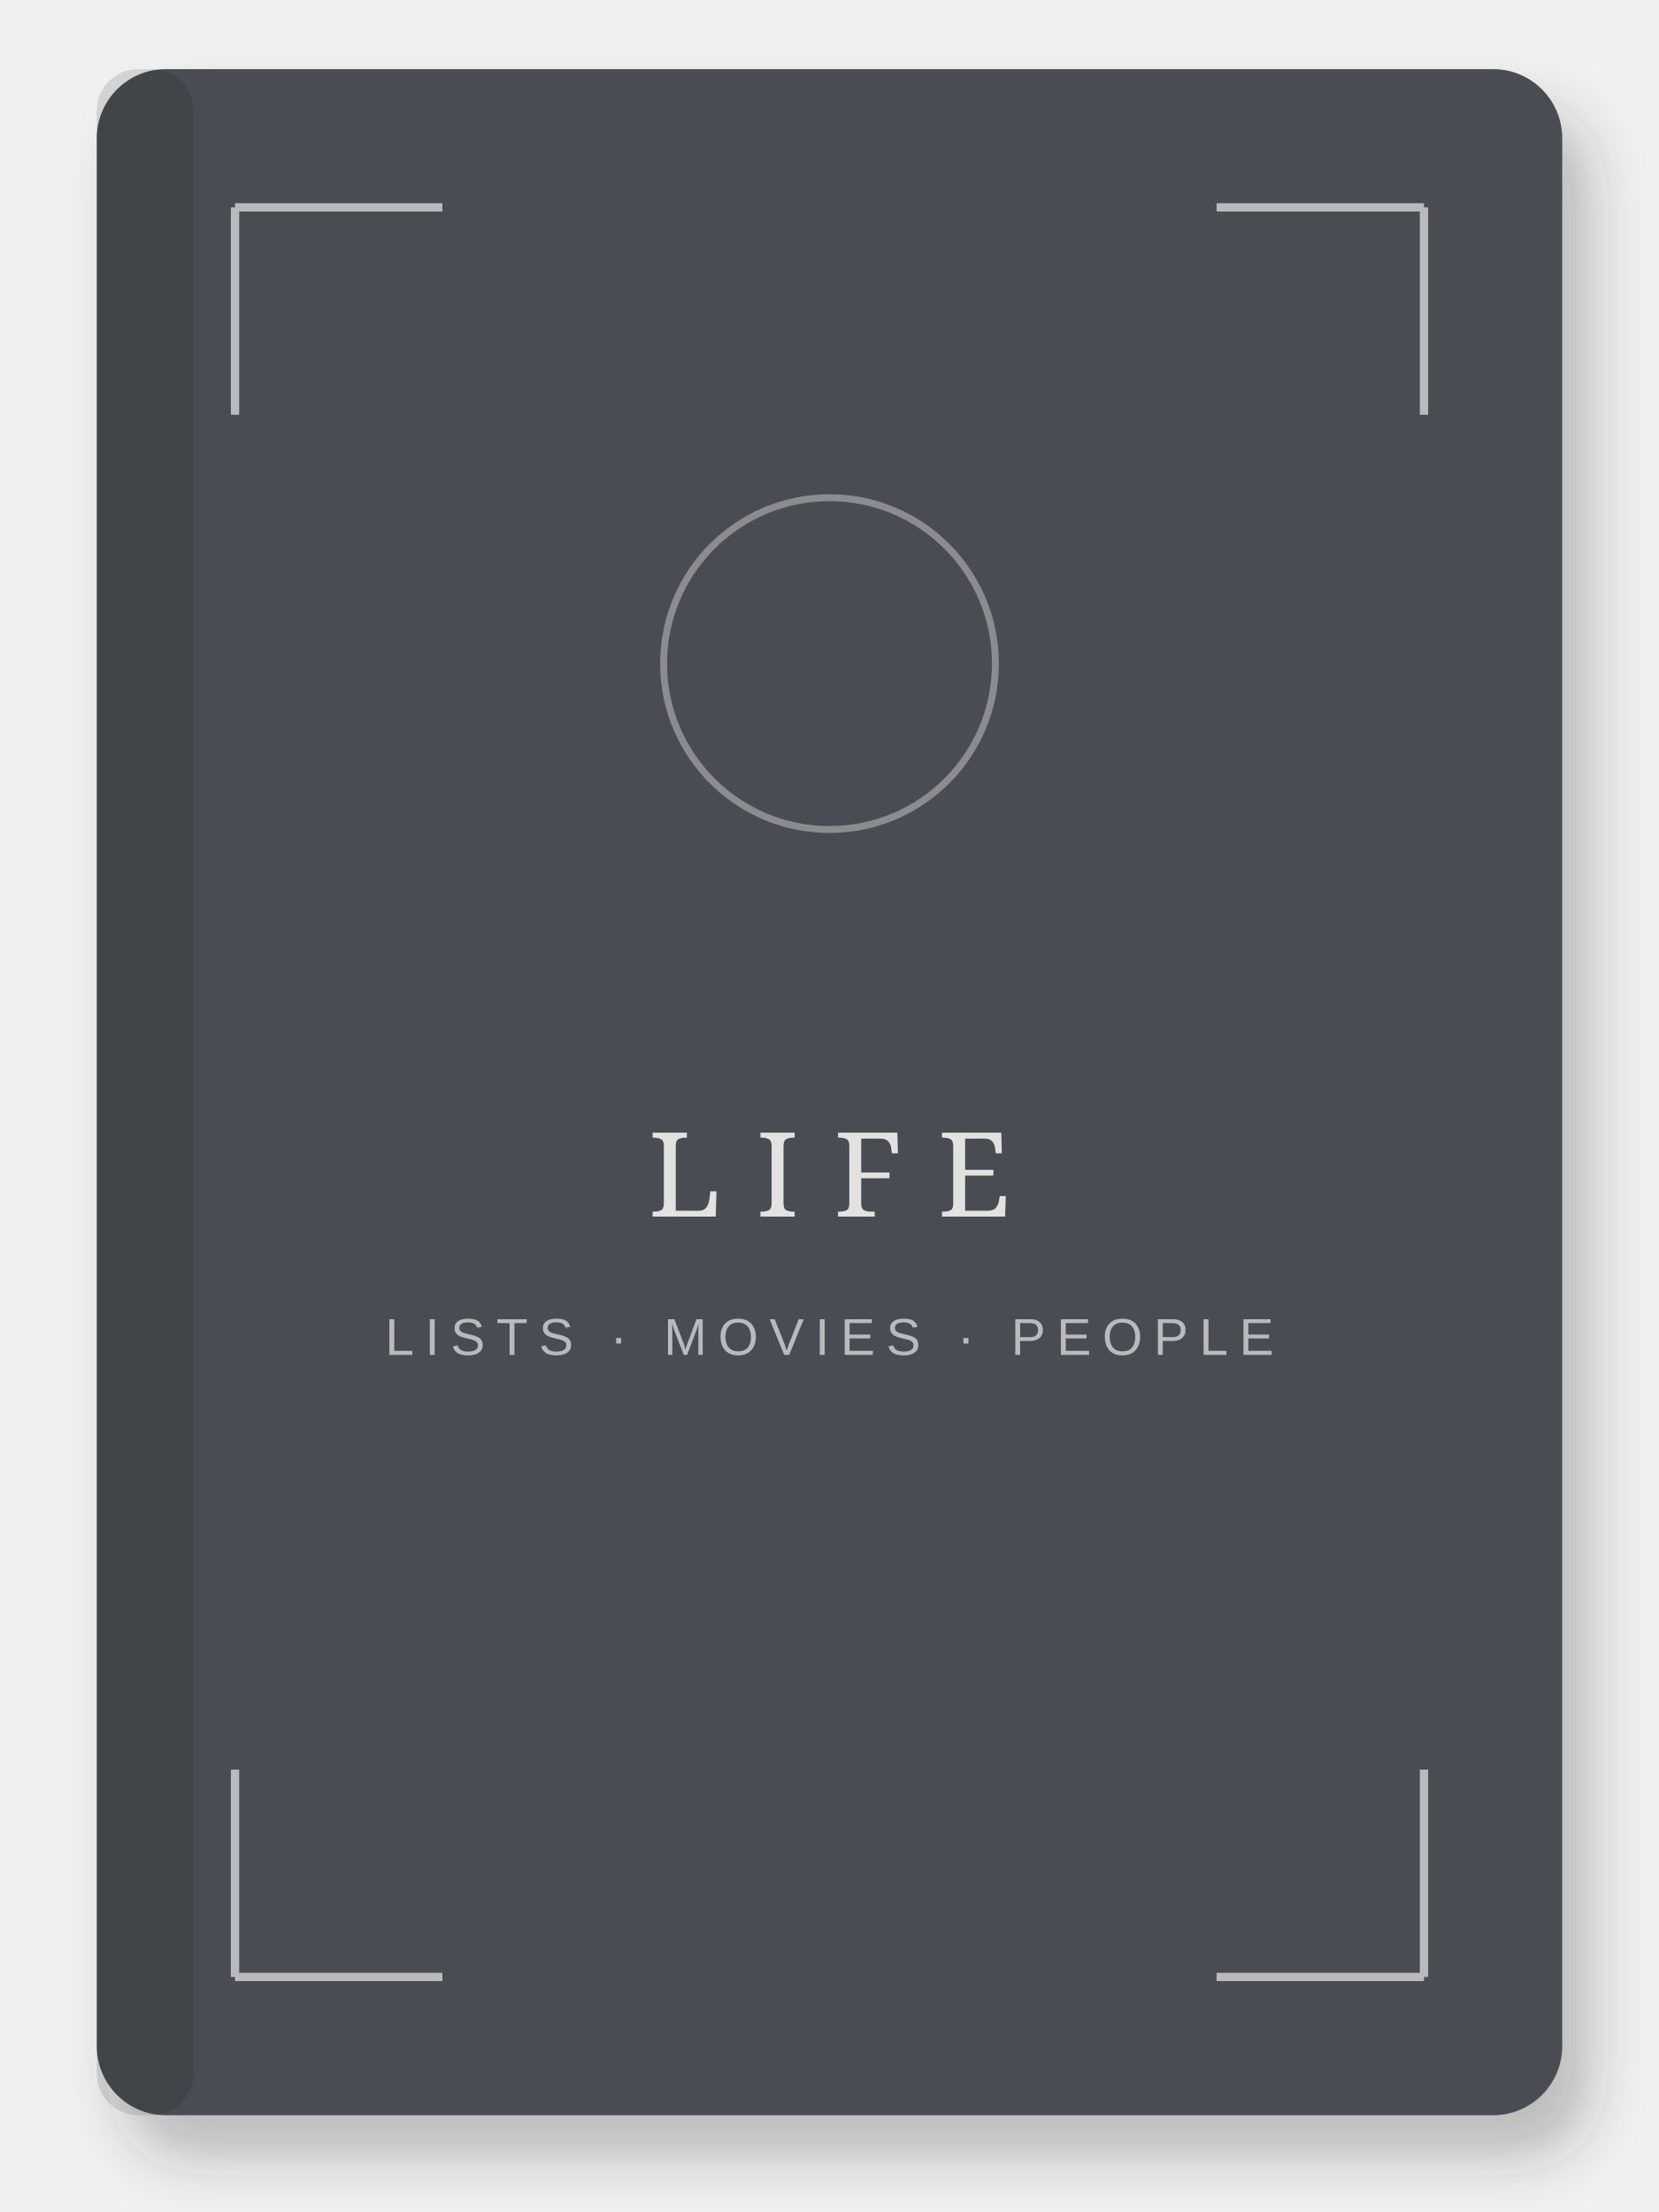
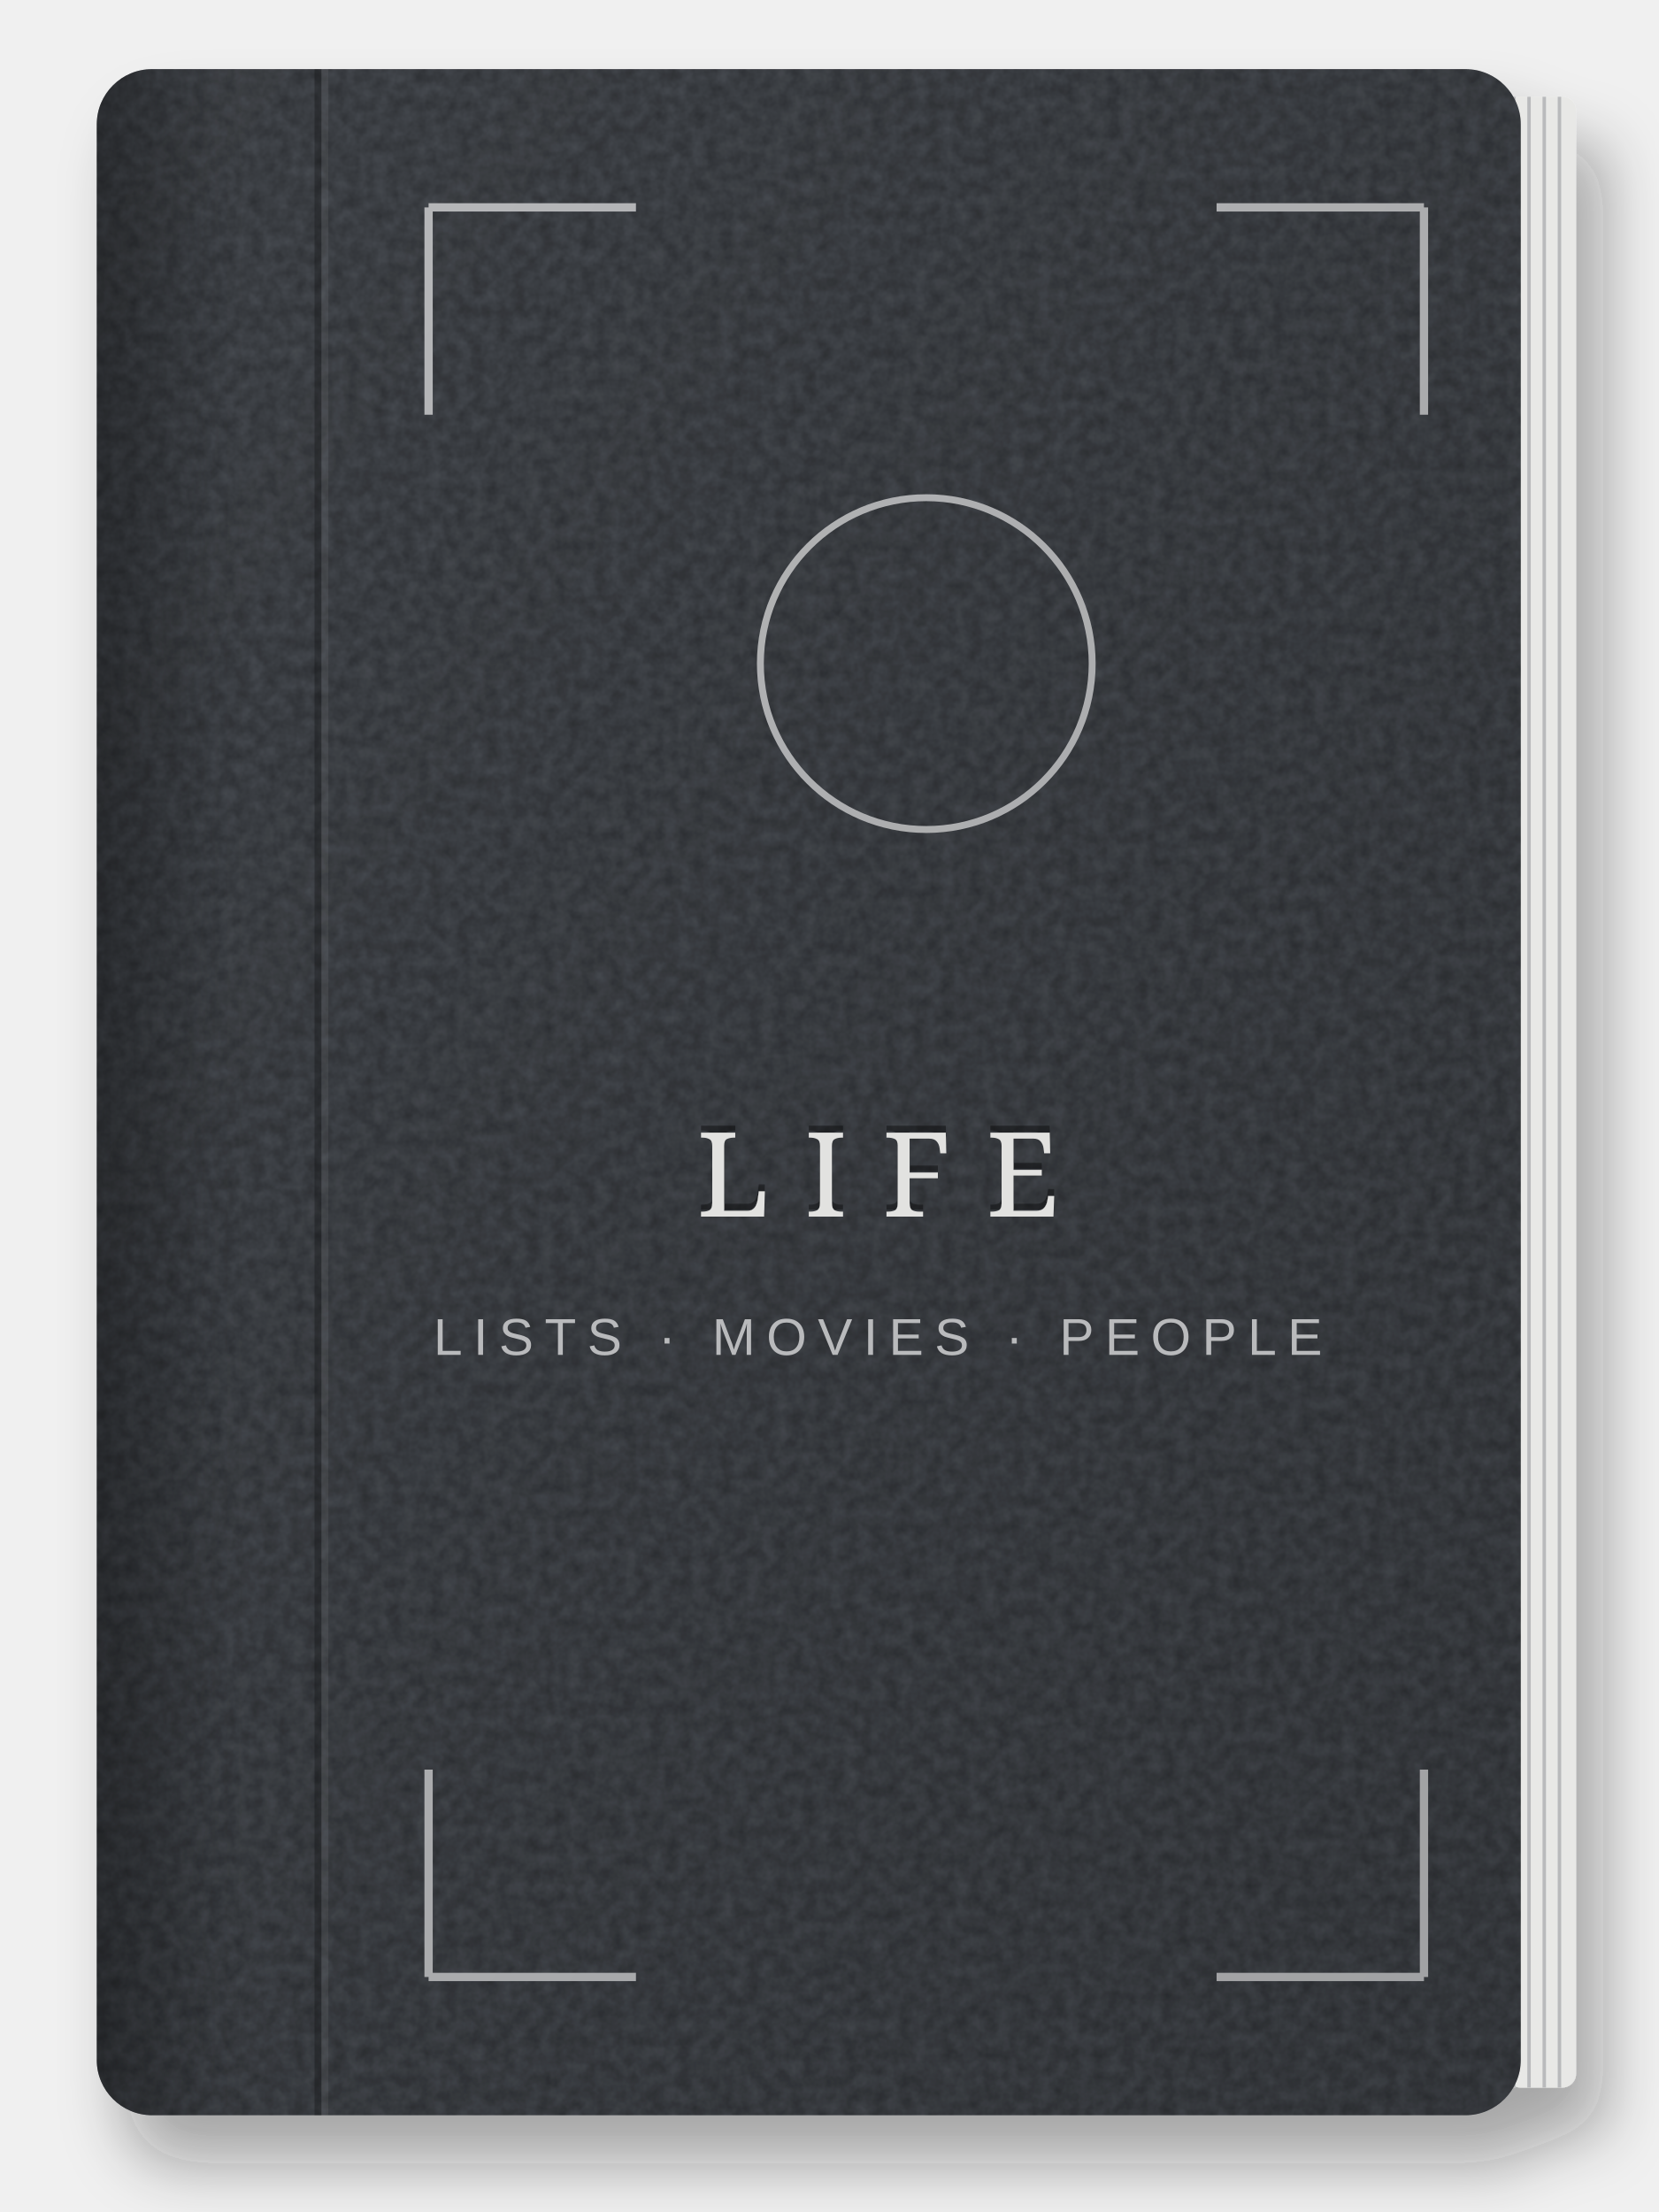
<svg xmlns="http://www.w3.org/2000/svg" viewBox="0 0 240 320" width="240" height="320">
  <defs>
    <filter id="s" x="-10%" y="-10%" width="125%" height="125%">
-       <feDropShadow dx="4" dy="6" stdDeviation="4" flood-color="#2B2D31" flood-opacity=".28" />
+       <feDropShadow dx="4" dy="7" stdDeviation="4.5" flood-color="#1a1b1e" flood-opacity=".35" />
    </filter>
+     <filter id="g" x="0" y="0" width="100%" height="100%">
+       <feTurbulence type="fractalNoise" baseFrequency="0.5" numOctaves="3" seed="7" result="n" />
+       <feColorMatrix in="n" type="matrix" values="0 0 0 0 0  0 0 0 0 0  0 0 0 0 0  0 0 0 0.38 0" />
+     </filter>
+     <filter id="e" x="-5%" y="-20%" width="110%" height="150%">
+       <feDropShadow dx="0" dy="1" stdDeviation="0" flood-color="#fff" flood-opacity=".12" />
+       <feDropShadow dx="0" dy="-1" stdDeviation="0" flood-color="#000" flood-opacity=".4" />
+     </filter>
+     <linearGradient id="l" x1="0" y1="0" x2="1" y2="1">
+       <stop offset="0" stop-color="#000" stop-opacity="0" />
+       <stop offset="1" stop-color="#000" stop-opacity=".14" />
+     </linearGradient>
+     <linearGradient id="h" x1="0" y1="0" x2="1" y2="0">
+       <stop offset="0" stop-color="#000" stop-opacity=".30" />
+       <stop offset=".45" stop-color="#000" stop-opacity=".05" />
+       <stop offset=".6" stop-color="#000" stop-opacity="0" />
+       <stop offset="1" stop-color="#000" stop-opacity="0" />
+     </linearGradient>
+     <clipPath id="c">
+       <rect x="14" y="10" width="206" height="296" rx="8" />
+     </clipPath>
+     <pattern id="dots" width="14" height="14" patternUnits="userSpaceOnUse">
+       <circle cx="7" cy="7" r="1.1" fill="#8A8C8F" />
+     </pattern>
  </defs>
  <g filter="url(#s)">
-     <rect x="14" y="10" width="212" height="296" rx="10" fill="#4A4D52" />
-     <path d="M34 30h30M34 30v30M206 30h-30M206 30v30M34 286h30M34 286v-30M206 286h-30M206 286v-30" stroke="#B9BABC" stroke-width="1.2" fill="none" />
-     <circle cx="120" cy="96" r="24" fill="none" stroke="#8A8C8F" stroke-width="1" />
-     <rect x="14" y="10" width="14" height="296" rx="6" fill="#000" opacity=".12" />
+     <rect x="218" y="14" width="10" height="288" rx="2" fill="#E8E8E6" />
+     <path d="M219 14V302" stroke="#B9BABC" stroke-width=".5" transform="translate(0.0 0)" />
+     <path d="M219 14V302" stroke="#B9BABC" stroke-width=".5" transform="translate(2.2 0)" />
+     <path d="M219 14V302" stroke="#B9BABC" stroke-width=".5" transform="translate(4.4 0)" />
+     <path d="M219 14V302" stroke="#B9BABC" stroke-width=".5" transform="translate(6.6 0)" />
+     <rect x="14" y="10" width="206" height="296" rx="8" fill="#4A4D52" />
  </g>
-   <text x="120" y="176" text-anchor="middle" font-family="Georgia,serif" font-size="17" letter-spacing="5" fill="#E2E2E0">LIFE</text>
-   <text x="120" y="196" text-anchor="middle" font-family="Arial,sans-serif" font-size="7.5" letter-spacing="1.6" fill="#B9BABC">LISTS · MOVIES · PEOPLE</text>
+   <g clip-path="url(#c)">
+     <rect x="14" y="10" width="206" height="296" filter="url(#g)" />
+     <path d="M62 30h30M62 30v30M206 30h-30M206 30v30M62 286h30M62 286v-30M206 286h-30M206 286v-30" stroke="#B9BABC" stroke-width="1.2" fill="none" />
+     <circle cx="134" cy="96" r="24" fill="none" stroke="#B9BABC" stroke-width="1" />
+     <rect x="14" y="10" width="206" height="296" fill="url(#l)" />
+     <rect x="14" y="10" width="36" height="296" fill="url(#h)" />
+     <path d="M46 10V306" stroke="#000" stroke-opacity=".25" stroke-width="1" />
+     <path d="M47 10V306" stroke="#fff" stroke-opacity=".06" stroke-width="1" />
+   </g>
+   <g filter="url(#e)">
+     <text x="127" y="176" text-anchor="middle" font-family="Georgia,serif" font-size="17" letter-spacing="5" fill="#E2E2E0">LIFE</text>
+   </g>
+   <text x="127" y="196" text-anchor="middle" font-family="Arial,sans-serif" font-size="7.5" letter-spacing="1.6" fill="#B9BABC">LISTS · MOVIES · PEOPLE</text>
</svg>
